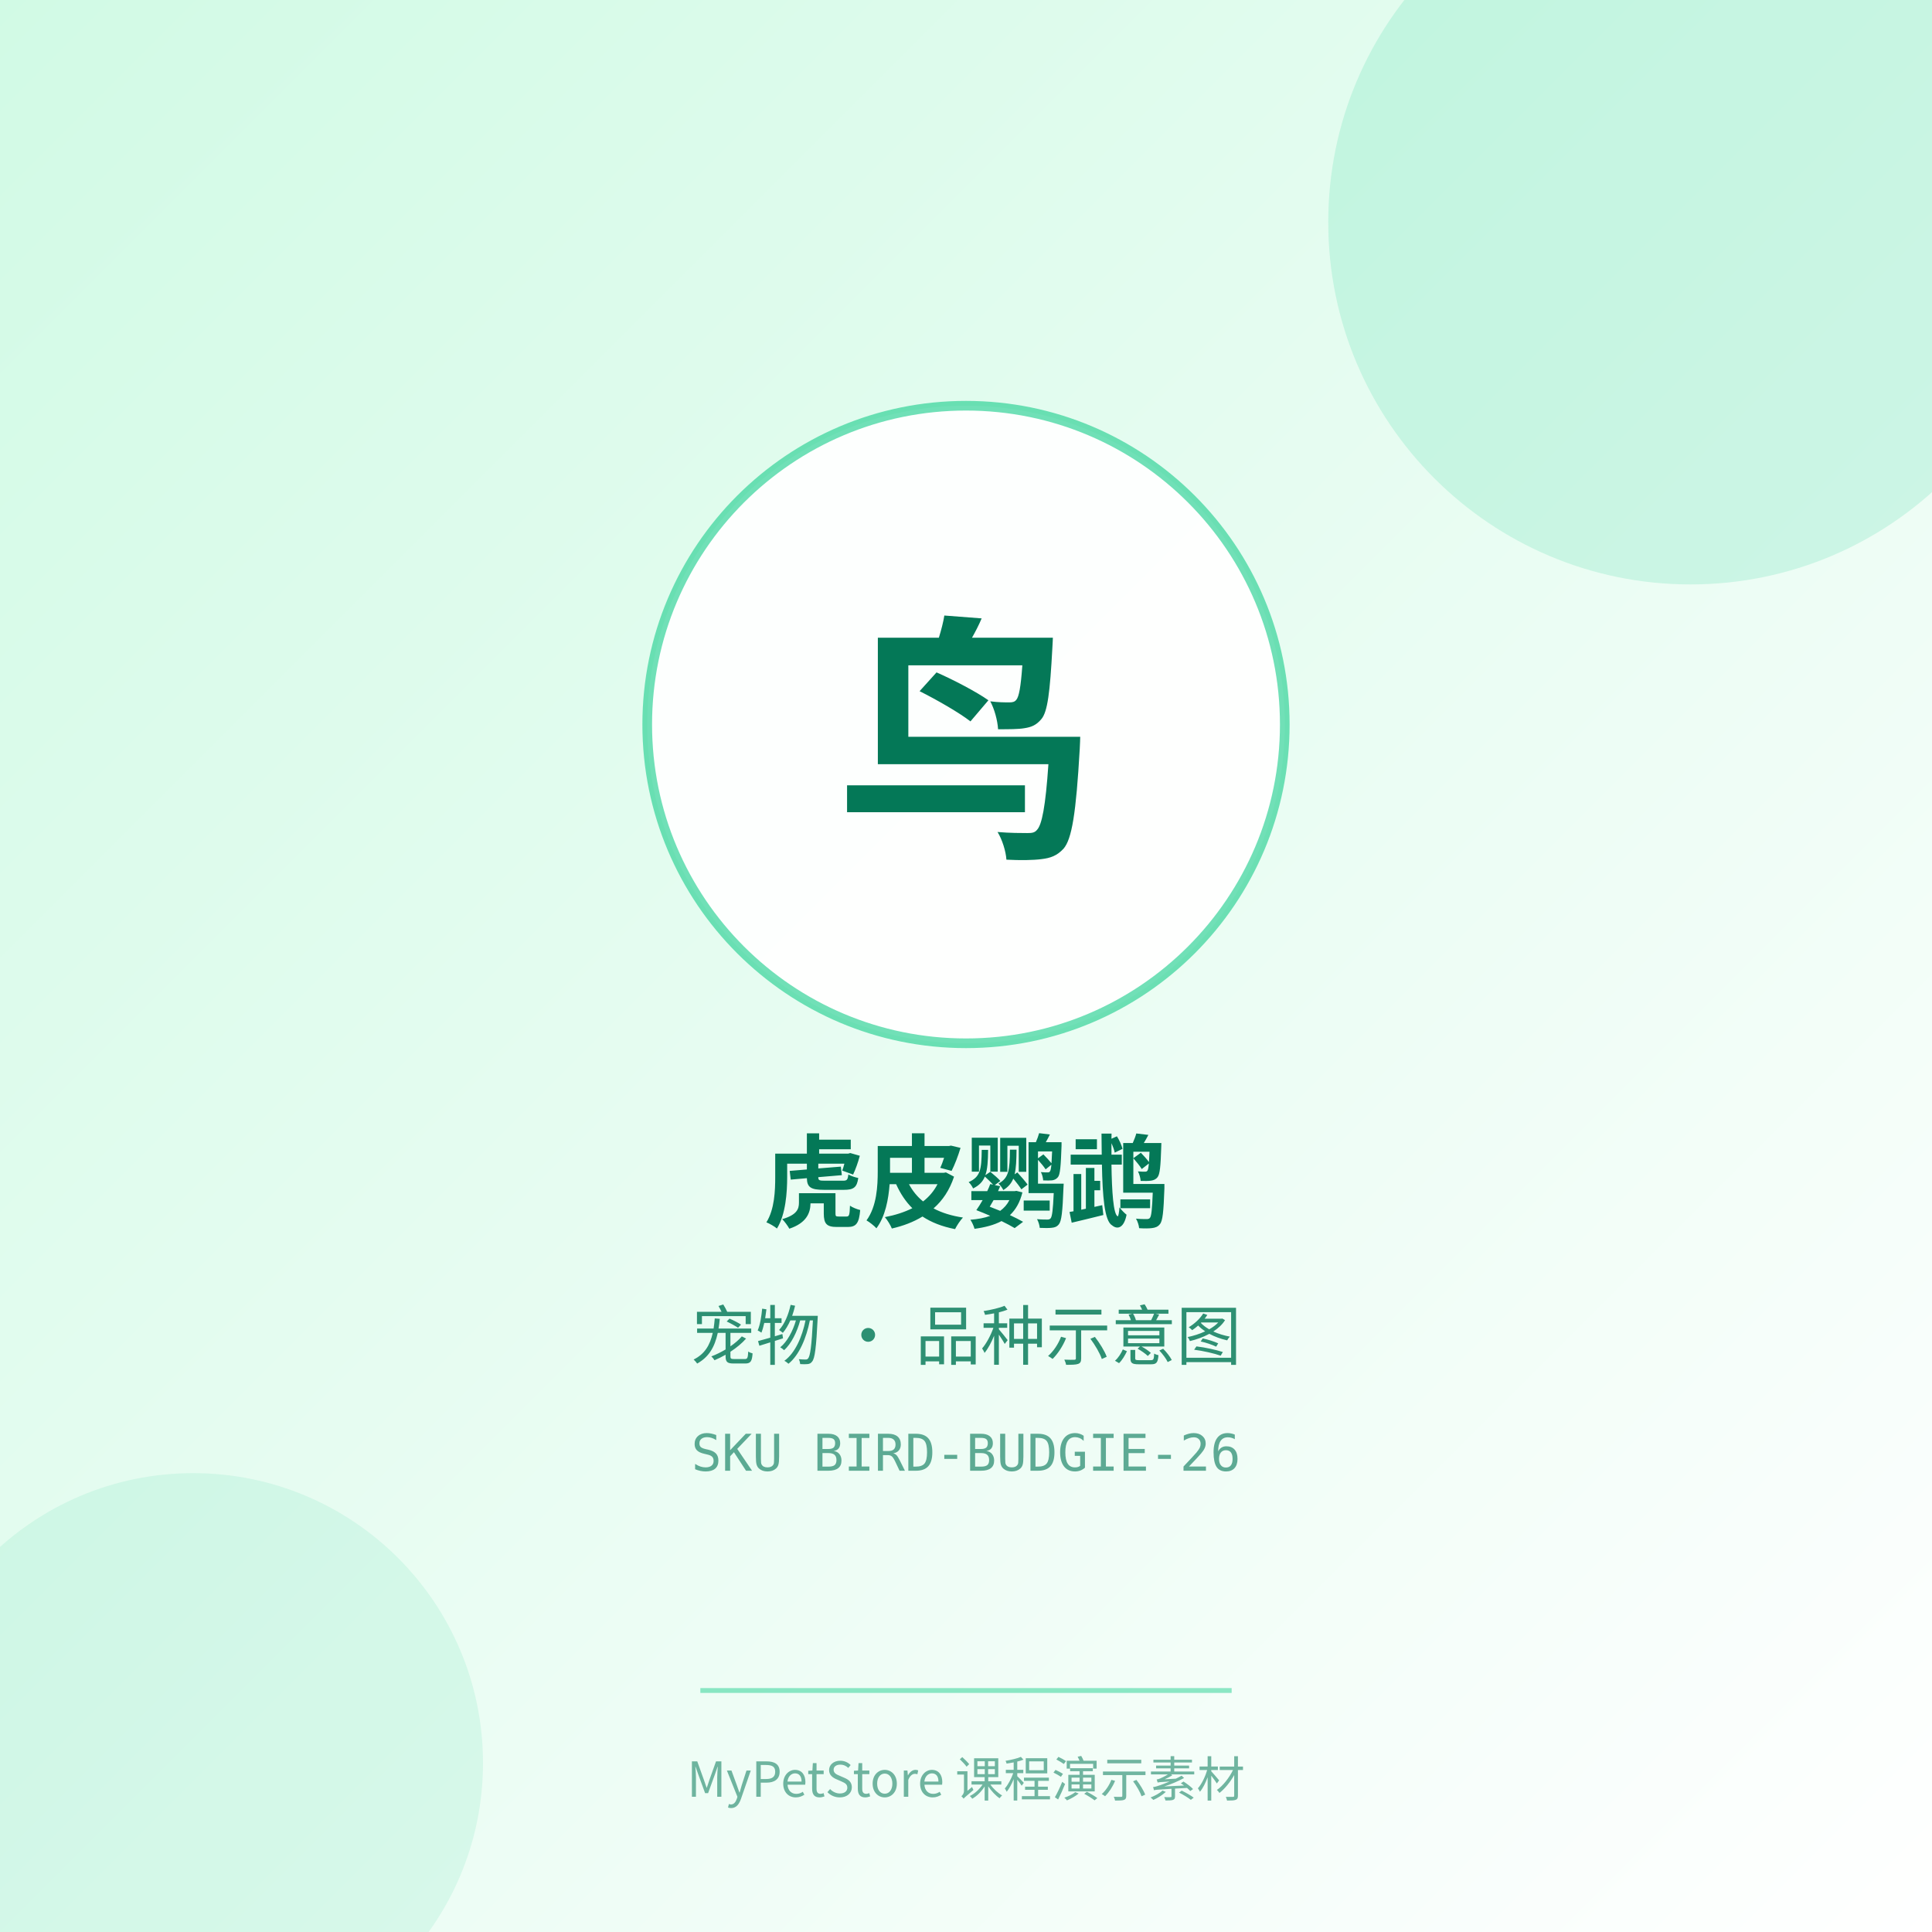
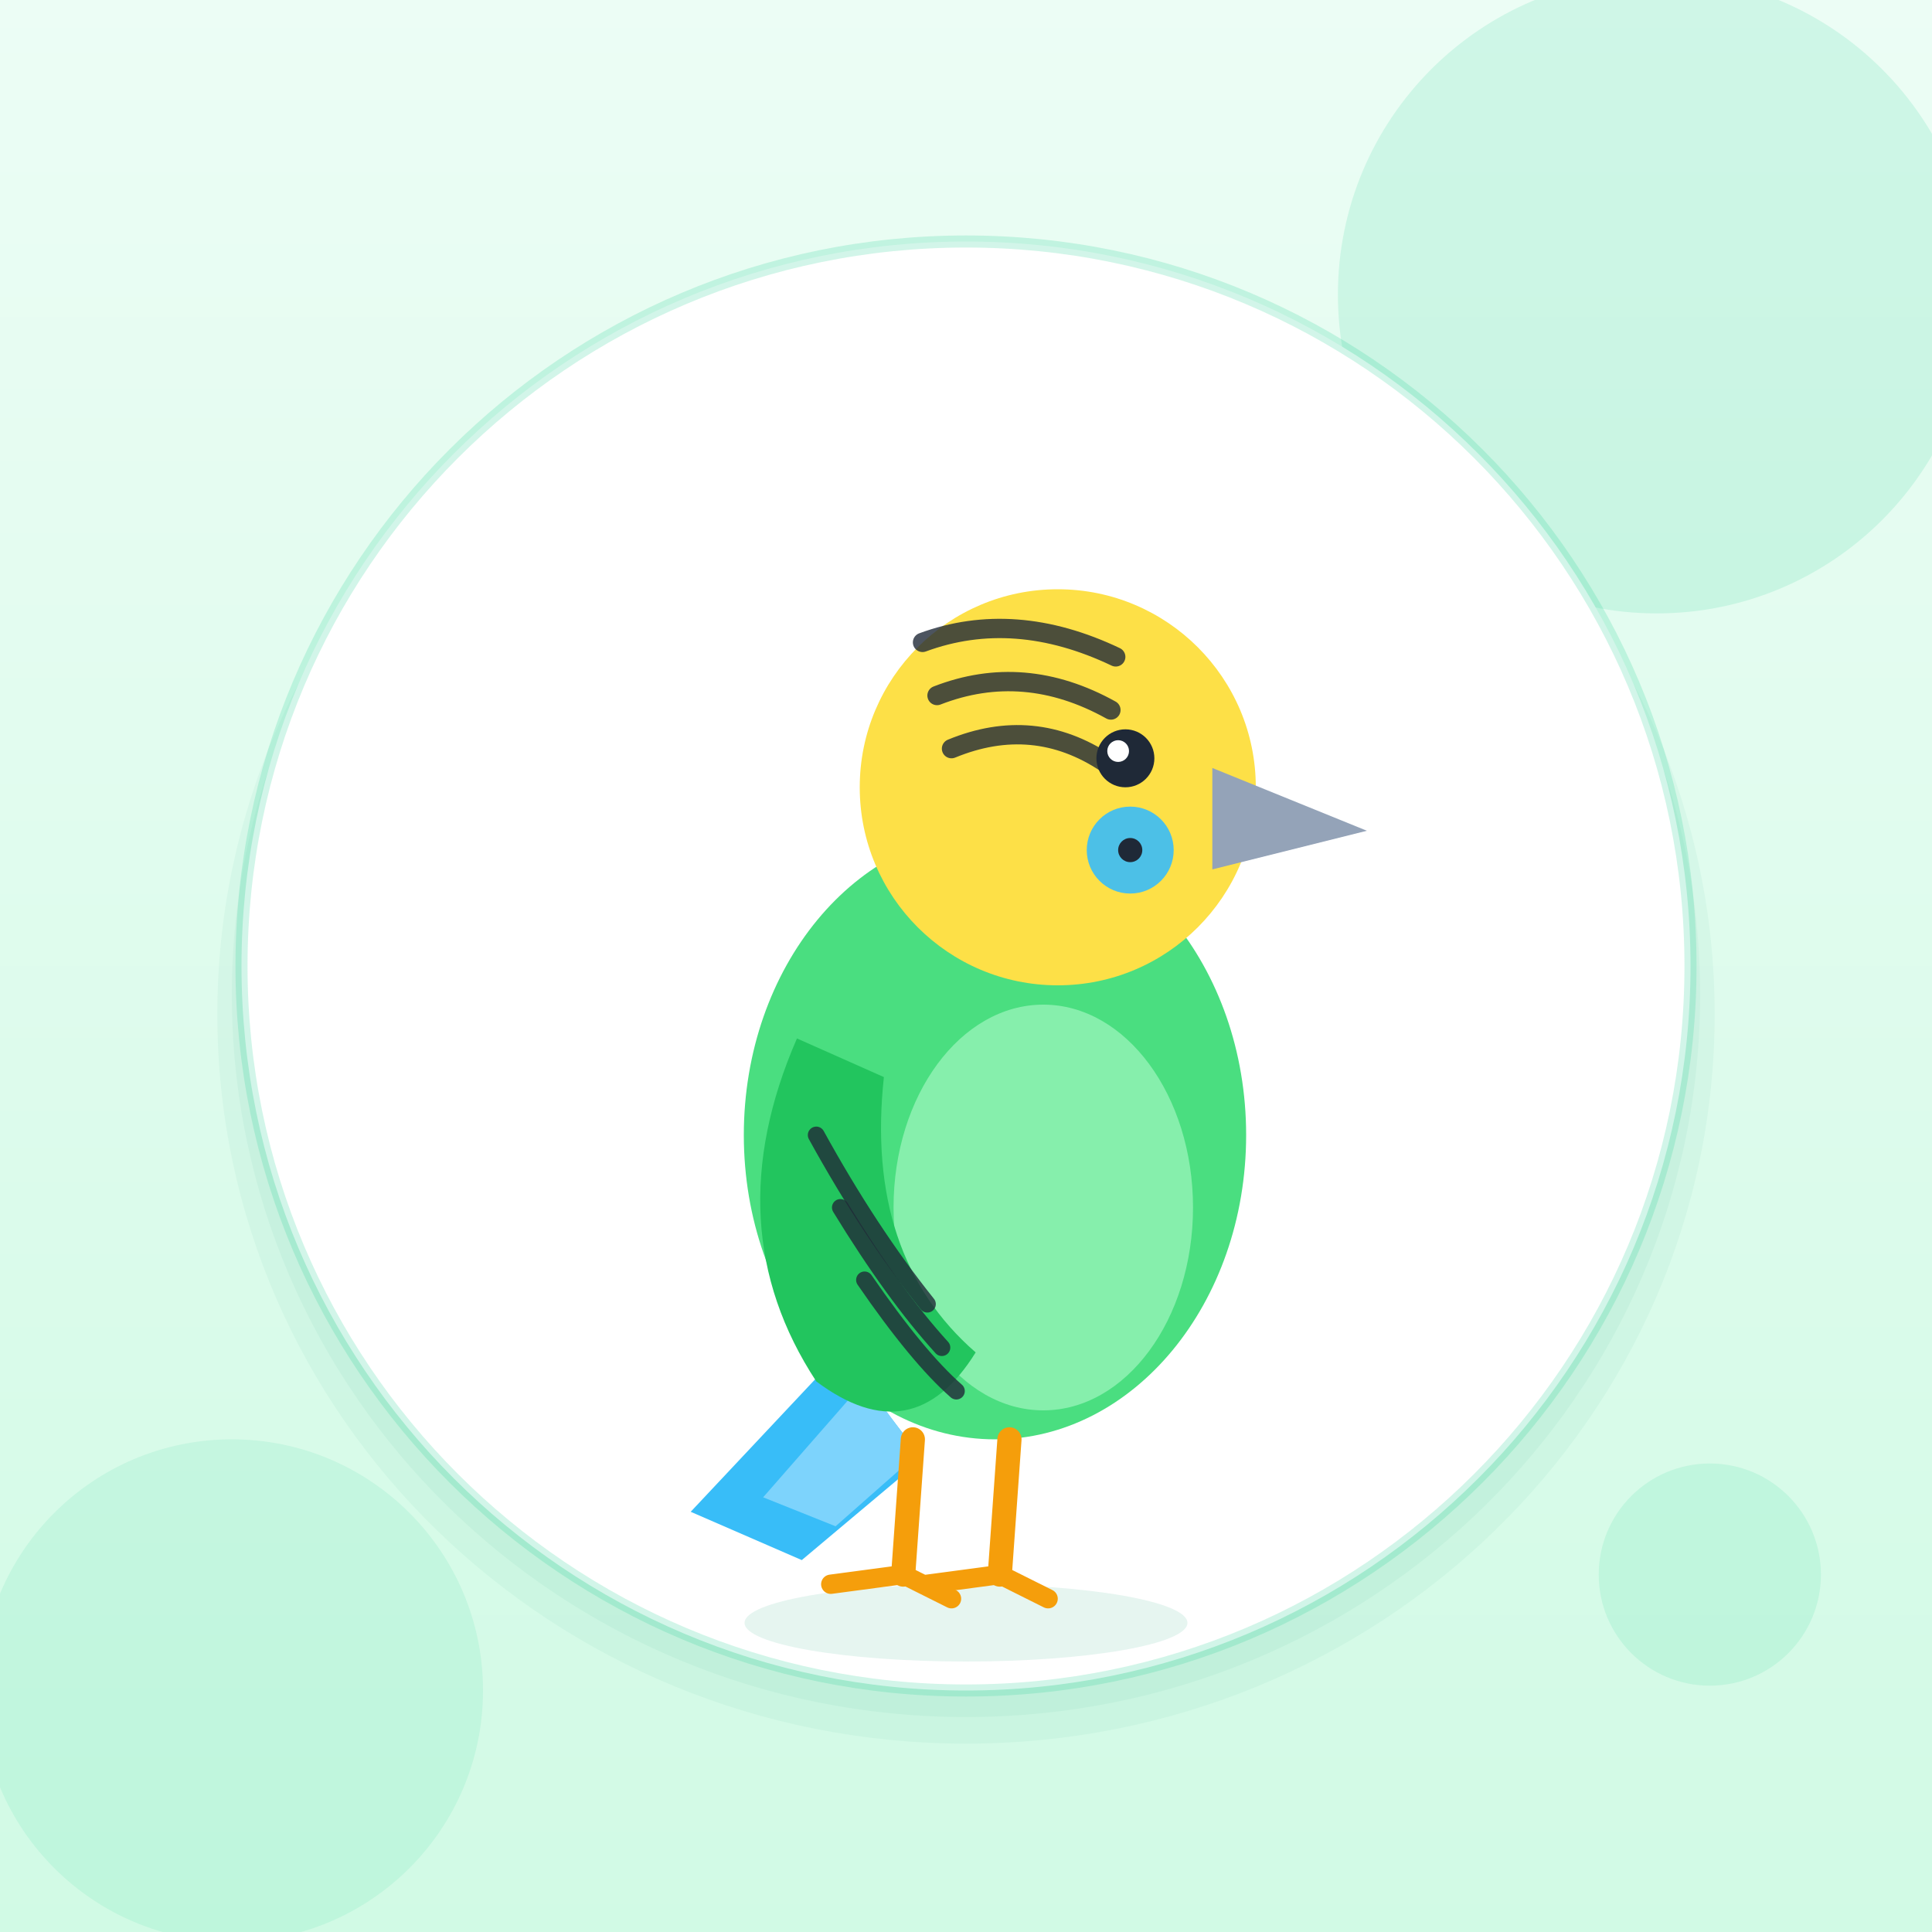
- <svg xmlns="http://www.w3.org/2000/svg" width="800" height="800" viewBox="0 0 800 800" role="img" aria-label="虎皮鹦鹉 教学示意图">
+ <svg xmlns="http://www.w3.org/2000/svg" viewBox="0 0 800 800">
  <defs>
-     <linearGradient id="bg" x1="0" y1="0" x2="1" y2="1">
-       <stop offset="0%" stop-color="#d1fae5" />
-       <stop offset="100%" stop-color="#ffffff" />
+     <linearGradient id="bg" x1="0" y1="0" x2="0" y2="1">
+       <stop offset="0" stop-color="#ecfdf5" />
+       <stop offset="1" stop-color="#d1fae5" />
    </linearGradient>
  </defs>
  <rect width="800" height="800" fill="url(#bg)" />
-   <circle cx="700" cy="92" r="150" fill="#34d399" opacity="0.18" />
-   <circle cx="80" cy="730" r="120" fill="#34d399" opacity="0.12" />
-   <circle cx="400" cy="300" r="132" fill="#ffffff" opacity="0.94" />
-   <circle cx="400" cy="300" r="132" fill="none" stroke="#34d399" stroke-width="4" opacity="0.7" />
-   <text x="400" y="347" text-anchor="middle" font-family="Microsoft YaHei, PingFang SC, Noto Sans CJK SC, sans-serif" font-size="108" font-weight="700" fill="#047857">鸟</text>
-   <text x="400" y="505" text-anchor="middle" font-family="Microsoft YaHei, PingFang SC, Noto Sans CJK SC, sans-serif" font-size="42" font-weight="700" fill="#047857">虎皮鹦鹉</text>
-   <text x="400" y="563" text-anchor="middle" font-family="Microsoft YaHei, PingFang SC, Noto Sans CJK SC, sans-serif" font-size="27" fill="#047857" opacity="0.82">宠物 · 品种示意图</text>
-   <text x="400" y="609" text-anchor="middle" font-family="Consolas, monospace" font-size="21" fill="#047857" opacity="0.62">SKU BIRD-BUDGIE-26</text>
-   <line x1="290" y1="700" x2="510" y2="700" stroke="#34d399" stroke-width="2" opacity="0.55" />
-   <text x="400" y="744" text-anchor="middle" font-family="Microsoft YaHei, PingFang SC, Noto Sans CJK SC, sans-serif" font-size="20" fill="#047857" opacity="0.55">MyPetStore 课程演示素材</text>
+   <g id="deco" fill="#34d399">
+     <circle cx="686" cy="122" r="132" opacity="0.16" />
+     <circle cx="96" cy="700" r="104" opacity="0.12" />
+     <circle cx="708" cy="652" r="46" opacity="0.14" />
+   </g>
+   <g id="plate">
+     <ellipse cx="400" cy="420" rx="310" ry="302" fill="#059669" opacity="0.05" />
+     <ellipse cx="400" cy="412" rx="304" ry="299" fill="#059669" opacity="0.05" />
+     <circle cx="400" cy="400" r="300" fill="#ffffff" />
+     <circle cx="400" cy="400" r="300" fill="none" stroke="#34d399" stroke-width="5" opacity="0.22" />
+   </g>
+   <g id="art">
+     <ellipse cx="400" cy="672" rx="91.7" ry="16" fill="#059669" opacity="0.1" />
+     <polygon points="348,560 286,626 332,646 382,604" fill="#38bdf8" />
+     <polygon points="358,572 316,620 346,632 380,602" fill="#7dd3fc" />
+     <ellipse cx="412" cy="470" rx="104" ry="126" fill="#4ade80" />
+     <ellipse cx="432" cy="500" rx="62" ry="84" fill="#86efac" />
+     <path d="M 330 430 Q 296 508 338 572 Q 378 602 404 560 Q 358 520 366 446 Z" fill="#22c55e" />
+     <path d="M 338 470 Q 360 510 384 540" fill="none" opacity="0.8" stroke="#1f2937" stroke-width="7" stroke-linecap="round" stroke-linejoin="round" />
+     <path d="M 348 500 Q 370 536 390 558" fill="none" opacity="0.8" stroke="#1f2937" stroke-width="7" stroke-linecap="round" stroke-linejoin="round" />
+     <path d="M 358 530 Q 380 562 396 576" fill="none" opacity="0.8" stroke="#1f2937" stroke-width="7" stroke-linecap="round" stroke-linejoin="round" />
+     <circle cx="438" cy="326" r="82" fill="#fde047" />
+     <path d="M 382 266 Q 420 252 462 272" fill="none" opacity="0.8" stroke="#1f2937" stroke-width="8" stroke-linecap="round" stroke-linejoin="round" />
+     <path d="M 388 288 Q 424 274 460 294" fill="none" opacity="0.8" stroke="#1f2937" stroke-width="8" stroke-linecap="round" stroke-linejoin="round" />
+     <path d="M 394 310 Q 428 296 458 316" fill="none" opacity="0.8" stroke="#1f2937" stroke-width="8" stroke-linecap="round" stroke-linejoin="round" />
+     <circle cx="468" cy="352" r="18" fill="#38bdf8" opacity="0.9" />
+     <circle cx="468" cy="352" r="5" fill="#1f2937" />
+     <polygon points="502,318 566,344 502,360" fill="#94a3b8" />
+     <circle cx="466" cy="314" r="12" fill="#1f2937" />
+     <circle cx="463" cy="311" r="4.5" fill="#ffffff" />
+     <line x1="378" y1="596" x2="374" y2="652" stroke="#f59e0b" stroke-width="10" stroke-linecap="round" />
+     <path d="M 374 652 L 344 656" fill="none" stroke="#f59e0b" stroke-width="8" stroke-linecap="round" stroke-linejoin="round" />
+     <path d="M 374 652 L 394 662" fill="none" stroke="#f59e0b" stroke-width="8" stroke-linecap="round" stroke-linejoin="round" />
+     <line x1="418" y1="596" x2="414" y2="652" stroke="#f59e0b" stroke-width="10" stroke-linecap="round" />
+     <path d="M 414 652 L 384 656" fill="none" stroke="#f59e0b" stroke-width="8" stroke-linecap="round" stroke-linejoin="round" />
+     <path d="M 414 652 L 434 662" fill="none" stroke="#f59e0b" stroke-width="8" stroke-linecap="round" stroke-linejoin="round" />
+   </g>
</svg>
